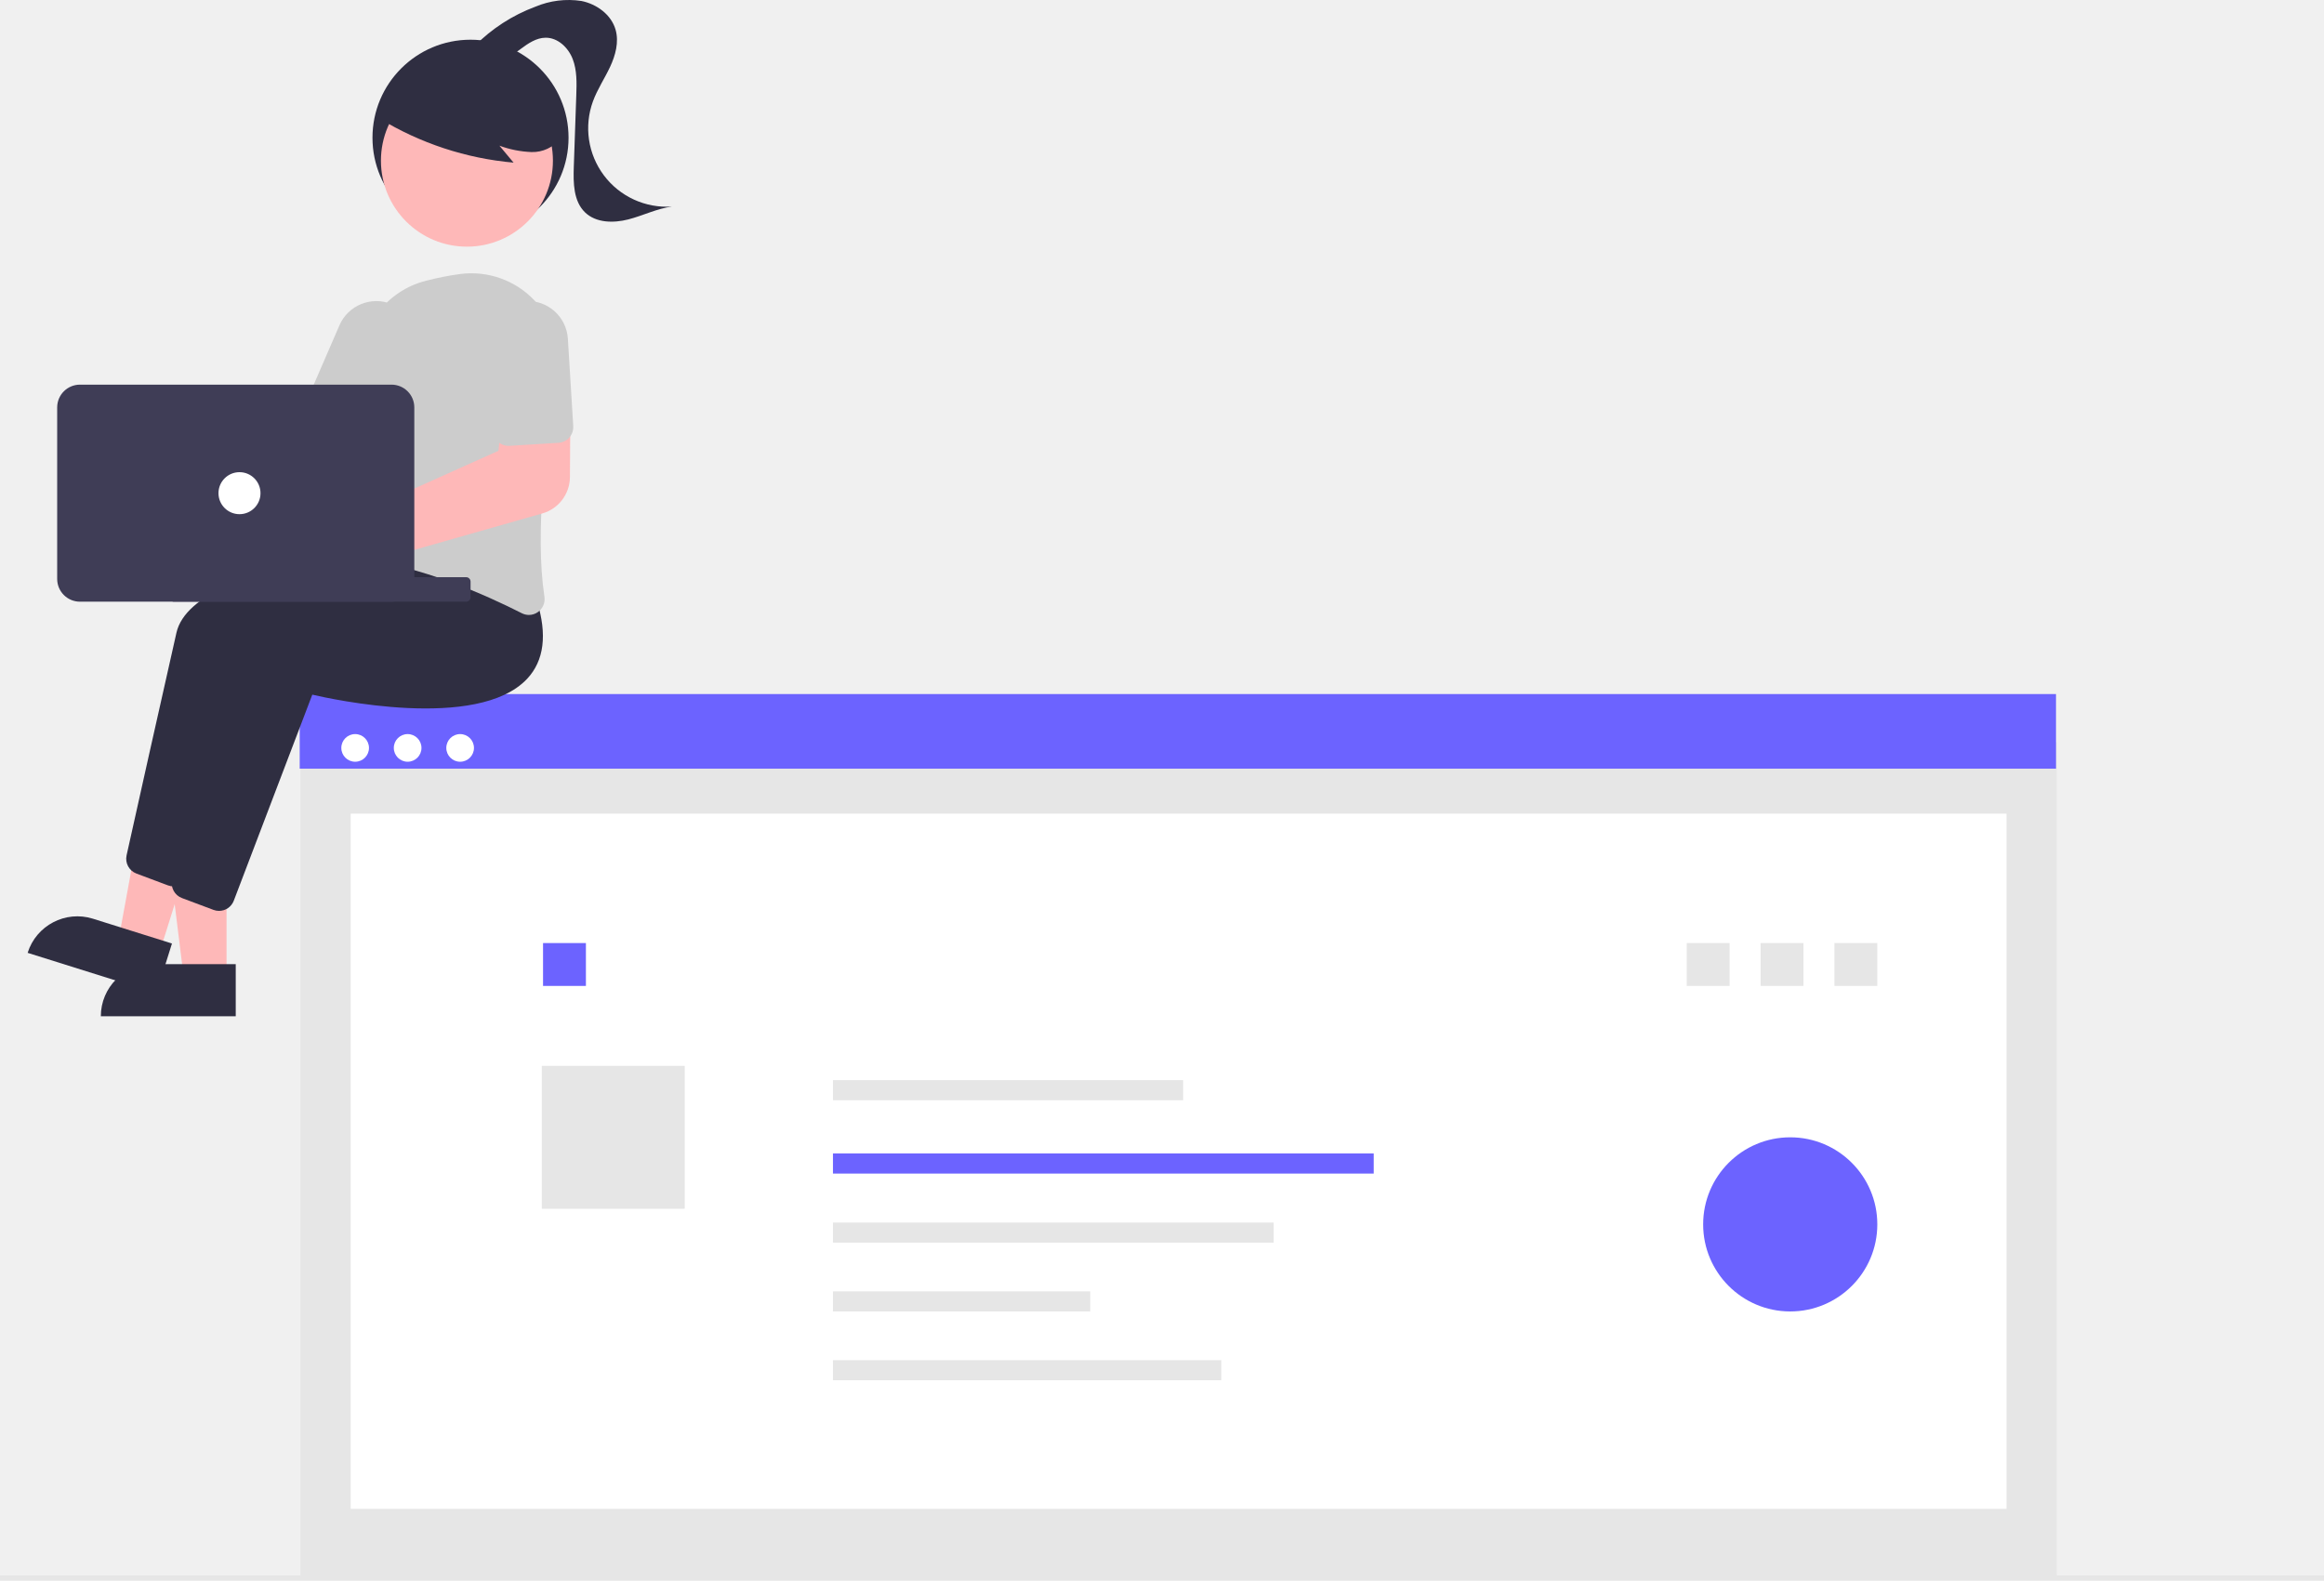
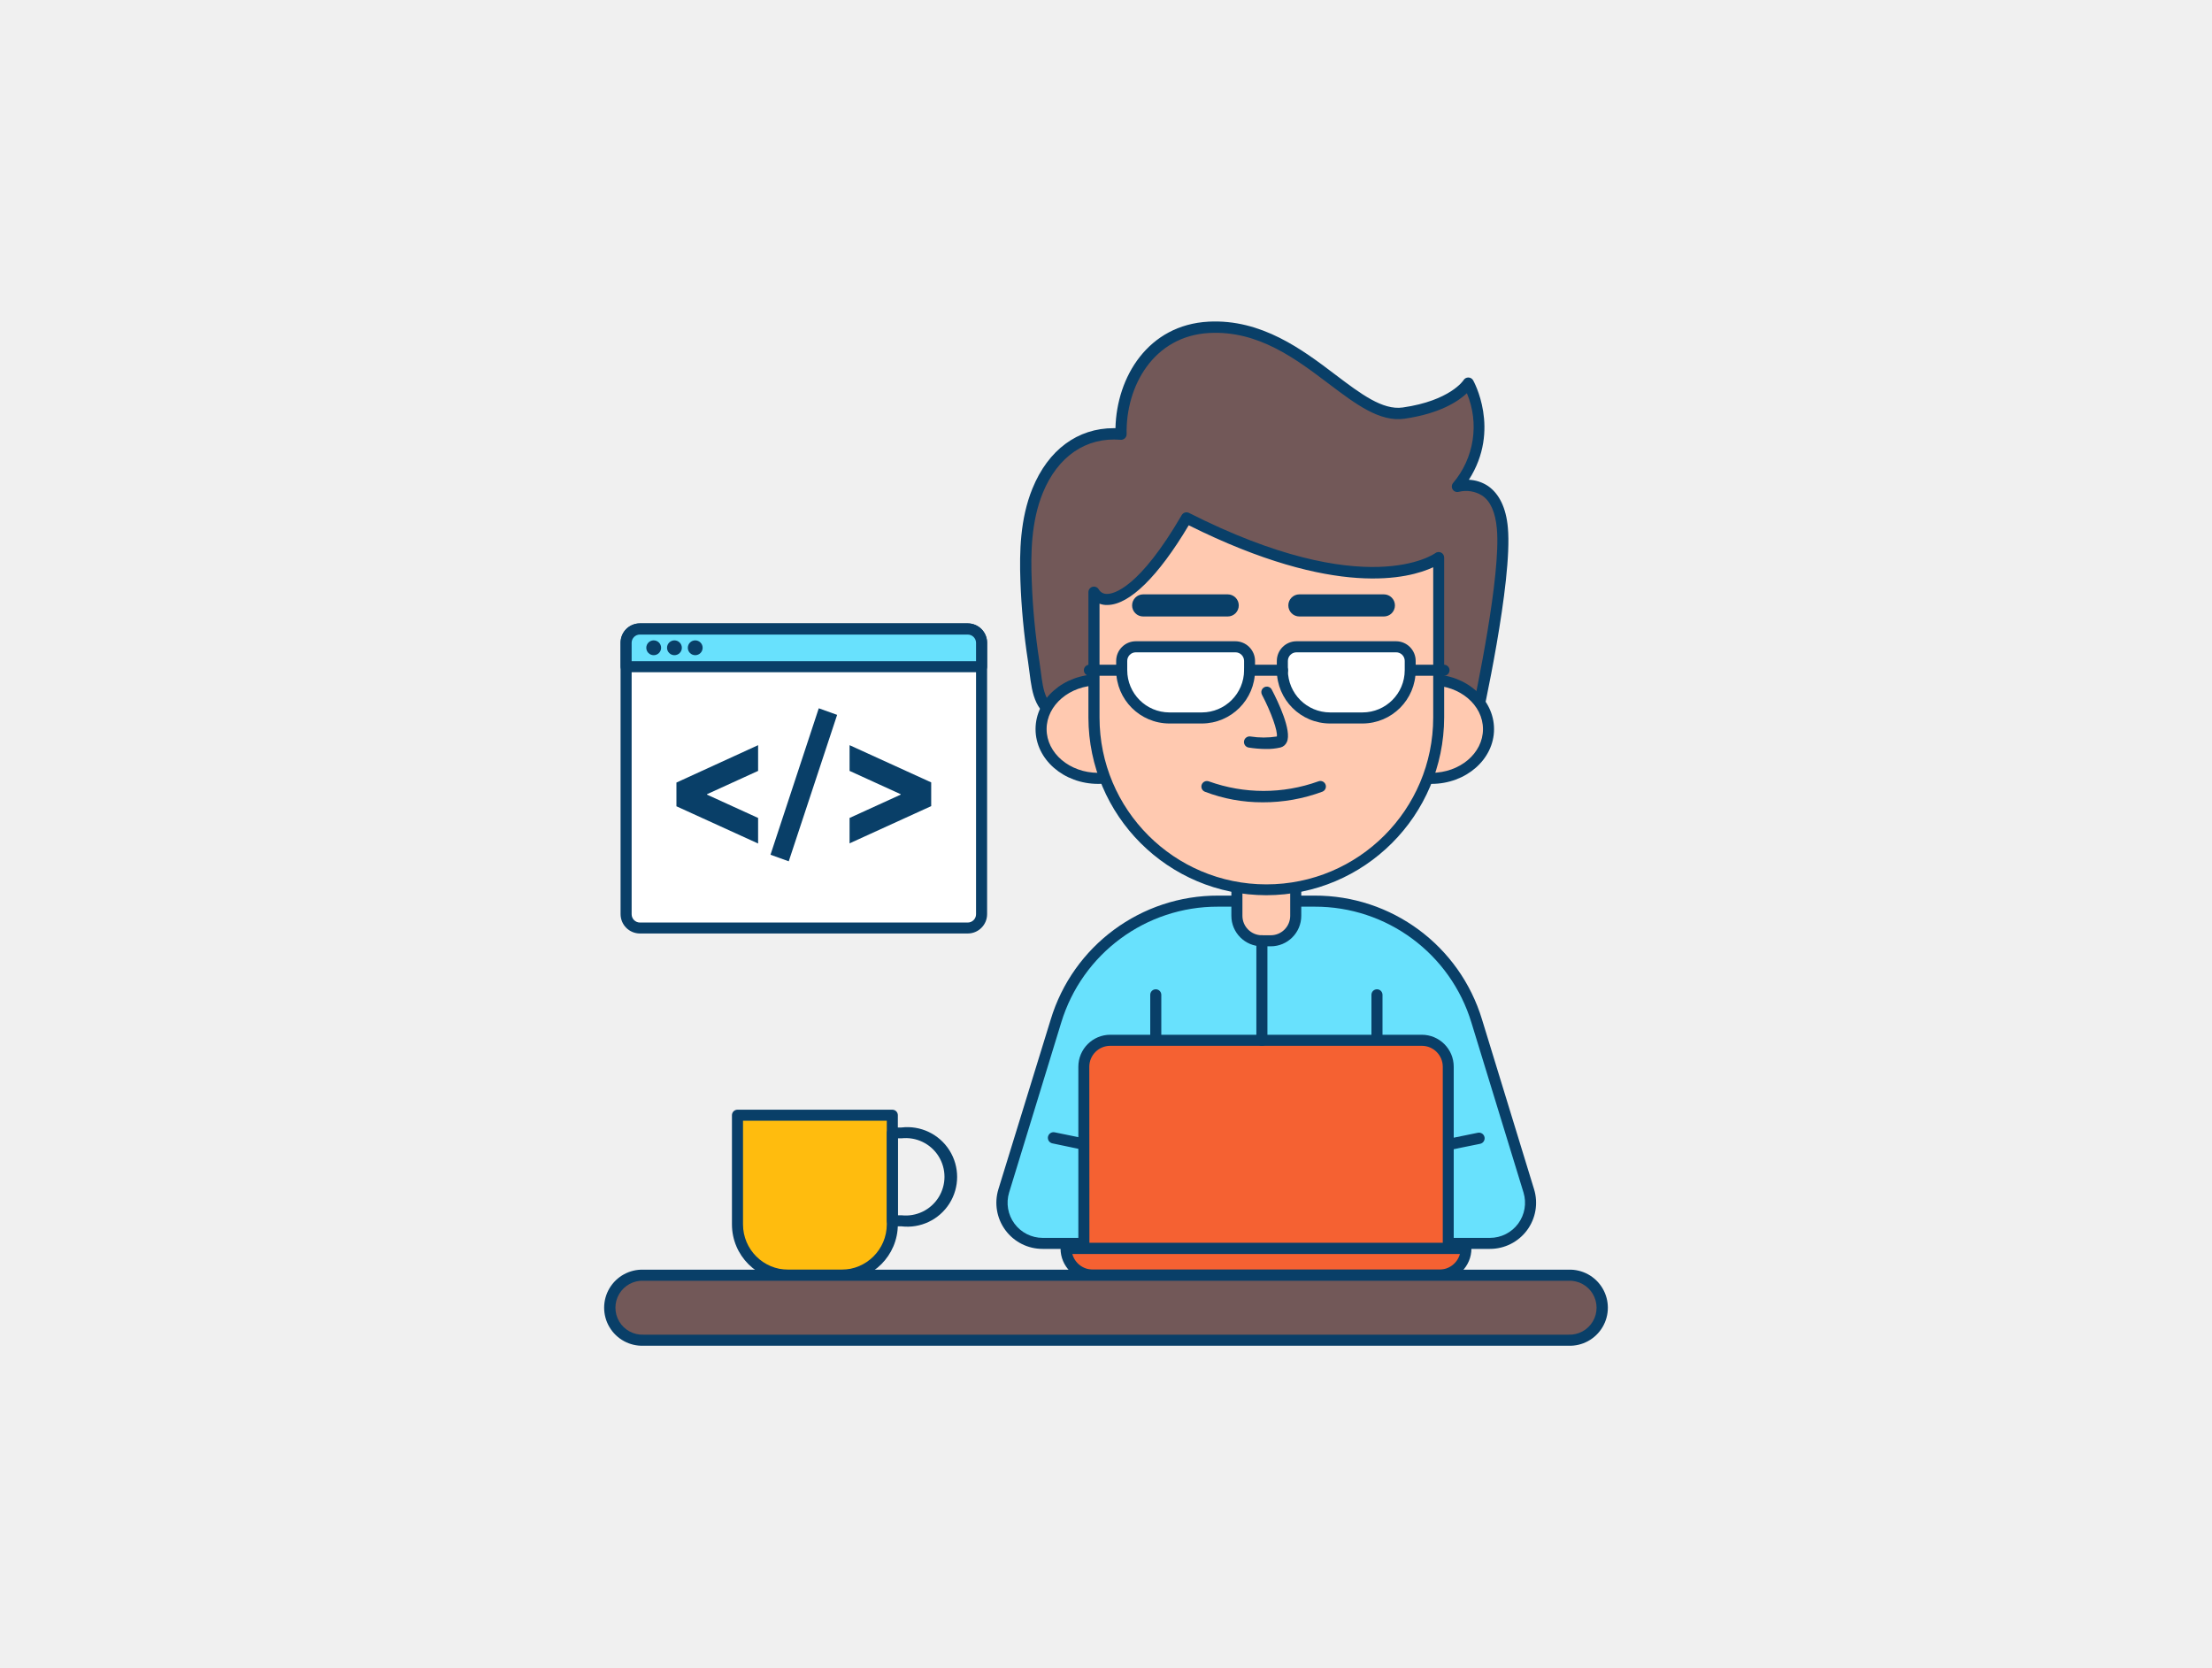
- <svg xmlns="http://www.w3.org/2000/svg" data-name="Layer 1" width="931" height="633.235" viewBox="0 0 931 633.235">
-   <g id="a2bfc056-849c-4ec6-91e1-f91319e9ec32" data-name="Group 41">
-     <rect id="a3c1d3c4-4e90-4475-ab67-d6aa194b0cda" data-name="Rectangle 62" x="120.363" y="297.375" width="703.576" height="333.859" fill="#e6e6e6" />
-     <rect id="e222743c-d215-4483-8b06-896263acb449" data-name="Rectangle 75" x="140.482" y="326.004" width="663.339" height="278.549" fill="#fff" />
-     <rect id="a5e02001-7de0-497e-bd39-9bc4e3f553c3" data-name="Rectangle 76" x="675.712" y="377.851" width="17.177" height="17.177" fill="#e6e6e6" />
-     <rect id="a818f6b2-9049-4be6-858a-9eef7b067dda" data-name="Rectangle 77" x="217.543" y="377.851" width="17.177" height="17.177" fill="#6c63ff" />
-     <rect id="e2dc3e68-3640-4751-a187-2d32846d30c0" data-name="Rectangle 78" x="217.046" y="427.053" width="57.258" height="57.258" fill="#e6e6e6" />
-     <rect id="a0ba3db0-8b31-4423-a256-2a0dc53933ae" data-name="Rectangle 80" x="120.063" y="278.086" width="703.576" height="29.89" fill="#6c63ff" />
-     <circle id="bb2c25e8-a4f5-477f-938a-ba2f4a6c137d" data-name="Ellipse 90" cx="142.275" cy="299.662" r="5.54" fill="#fff" />
-     <circle id="eb283697-d5f2-44f6-a11b-2e5adde2f565" data-name="Ellipse 91" cx="163.303" cy="299.662" r="5.54" fill="#fff" />
-     <circle id="e7e312b6-8acc-452e-9cd4-4f6349f5007f" data-name="Ellipse 92" cx="184.332" cy="299.662" r="5.54" fill="#fff" />
-     <rect id="a0963db8-a572-4a40-8f57-be0fd9c2d8c3" data-name="Rectangle 60" y="631.235" width="931" height="2" fill="#e6e6e6" />
-     <rect id="b36c2a8e-a9be-4d37-810e-923692d19cdb" data-name="Rectangle 81" x="333.688" y="432.78" width="140.281" height="8.053" fill="#e6e6e6" />
-     <rect id="aa1d26da-49a8-41de-8cb5-b8f8184fe0ae" data-name="Rectangle 82" x="333.688" y="462.154" width="216.625" height="8.053" fill="#6c63ff" />
-     <rect id="ac31809e-ecba-4f59-90db-296bd3050334" data-name="Rectangle 83" x="333.688" y="489.827" width="176.544" height="8.053" fill="#e6e6e6" />
-     <rect id="b84288f0-dbbf-4761-bd75-4b898461b36c" data-name="Rectangle 84" x="333.688" y="517.398" width="103.064" height="8.053" fill="#e6e6e6" />
-     <rect id="bd93c4e7-cb78-4a87-ab16-23d001bc2737" data-name="Rectangle 85" x="333.688" y="544.967" width="155.55" height="8.053" fill="#e6e6e6" />
-     <rect id="bba4eb33-6fa2-4df7-a8d1-83644e8e5d67" data-name="Rectangle 88" x="705.296" y="377.851" width="17.177" height="17.177" fill="#e6e6e6" />
-     <rect id="f2a4bb2b-ea4d-4e49-9a1a-d309a808d159" data-name="Rectangle 90" x="734.879" y="377.851" width="17.177" height="17.177" fill="#e6e6e6" />
-     <circle id="b03b494e-dda4-489e-89cd-b5d563742355" data-name="Ellipse 88" cx="717.171" cy="490.566" r="34.884" fill="#6c63ff" opacity="0.997" style="isolation:isolate" />
-     <circle id="e6d27be5-fed8-4aaf-9e55-a91224dd363a" data-name="Ellipse 97" cx="188.489" cy="55.184" r="39.273" fill="#2f2e41" />
-     <path id="fe6a134f-9064-47d4-b31c-90708736d4a8-660" data-name="Path 630" d="M225.253,524.592h-17.2l-8.181-66.326h25.379Z" transform="translate(-134.5 -133.3825)" fill="#feb8b8" />
-     <path id="fa849e20-ba67-4278-81ee-d1167b7aa6dc-661" data-name="Path 631" d="M195.775,519.678h33.163v20.881H174.894a20.881,20.881,0,0,1,20.881-20.881Z" transform="translate(-134.5 -133.3825)" fill="#2f2e41" />
-     <path id="a88ec020-2ed6-4a48-814f-7c14aebc27ac-662" data-name="Path 632" d="M198.41,514.995l-16.406-5.149,12.052-65.735,24.214,7.6Z" transform="translate(-134.5 -133.3825)" fill="#feb8b8" />
-     <path id="b4b30a85-97bd-4362-a855-e6f58c99cba3-663" data-name="Path 633" d="M171.746,501.482l31.642,9.93-6.252,19.923-51.564-16.182A20.881,20.881,0,0,1,171.747,501.483h0Z" transform="translate(-134.5 -133.3825)" fill="#2f2e41" />
-     <path id="f42c0410-8a39-47c2-9be6-23f0eea84aff-664" data-name="Path 634" d="M204.005,488.528a6.258,6.258,0,0,1-2.2-.4l-12.655-4.743a6.334,6.334,0,0,1-3.947-7.271c3.185-14.321,14.04-63.077,19.984-89.228,7.049-31.019,109.885-36.783,114.259-37.013l.36-.019,11.568,14.531c4.18,13.436,2.855,23.916-3.938,31.15-19.823,21.105-79.006,8.009-86.063,6.352l-31.455,82.577a6.33,6.33,0,0,1-5.91,4.064Z" transform="translate(-134.5 -133.3825)" fill="#2f2e41" />
-     <path id="bb9232ec-2887-4985-b220-30c2c46adf62-665" data-name="Path 635" d="M222.239,498.346a6.255,6.255,0,0,1-2.2-.4l-12.651-4.744a6.333,6.333,0,0,1-3.947-7.271c3.185-14.321,14.04-63.077,19.984-89.228,7.049-31.019,109.885-36.783,114.259-37.013l.36-.019,11.564,14.535c4.18,13.436,2.855,23.916-3.938,31.15-19.822,21.1-79.006,8.009-86.063,6.351l-31.459,82.574a6.33,6.33,0,0,1-5.91,4.064Z" transform="translate(-134.5 -133.3825)" fill="#2f2e41" />
-     <path id="bf752b52-878a-4c47-8a02-c5dd3ca125d0-666" data-name="Path 636" d="M185.638,296.338a14.799,14.799,0,0,1,1.241,1.966l69.178,7.288,9.96-13.654,22.569,12.335-19.559,33.132-84.841-21.632a14.722,14.722,0,1,1,1.454-19.436Z" transform="translate(-134.5 -133.3825)" fill="#feb8b8" />
-     <path id="ae95fee3-8471-4436-bacf-47da3ee4edce-667" data-name="Path 637" d="M346.397,379.771a6.314,6.314,0,0,1-2.875-.7c-13.833-7.034-40.769-19.215-65.747-21.764a6.161,6.161,0,0,1-4.342-2.454,6.338,6.338,0,0,1-1.169-4.924c2.254-12.477,7.424-44.249,6.758-69.712a34.5,34.5,0,0,1,26.063-34.319h0a112.014,112.014,0,0,1,13.9-2.741,34.779,34.779,0,0,1,38.655,40.342c-4.454,26.388-8.945,63.244-5.042,88.972a6.322,6.322,0,0,1-2.551,6.1A6.213,6.213,0,0,1,346.397,379.771Z" transform="translate(-134.5 -133.3825)" fill="#ccc" />
-     <path id="f8a5325a-7268-4362-a255-60631c9bfca5-668" data-name="Path 638" d="M280.303,312.652a6.314,6.314,0,0,1-2.506-.523l-18.021-7.8a6.319,6.319,0,0,1-3.285-8.3l13.93-32.179a16.13,16.13,0,1,1,29.697,12.602q-.045.106-.092.212l-13.93,32.18A6.328,6.328,0,0,1,280.303,312.652Z" transform="translate(-134.5 -133.3825)" fill="#ccc" />
-     <circle id="e89a297e-1488-4b62-b167-7800139de88b" data-name="Ellipse 98" cx="187.054" cy="64.377" r="34.45" fill="#feb8b8" />
-     <path id="bfc7d311-3606-4cd9-8309-fa0ce7944c94-669" data-name="Path 639" d="M286.484,180.831a124.255,124.255,0,0,0,53.757,17.713l-5.667-6.789a41.638,41.638,0,0,0,12.863,2.554,14.087,14.087,0,0,0,11.483-5.375,13.1,13.1,0,0,0,.877-12.1,24.816,24.816,0,0,0-7.807-9.763,46.482,46.482,0,0,0-43.263-7.732,27.779,27.779,0,0,0-12.922,8.289c-3.266,4.029-9.553,7.619-7.881,12.528Z" transform="translate(-134.5 -133.3825)" fill="#2f2e41" />
-     <path id="ec73fef4-50dc-4543-9636-3b24ac170308-670" data-name="Path 640" d="M324.634,151.81a66.918,66.918,0,0,1,24.345-15.747,34.253,34.253,0,0,1,18.443-2.289c6.153,1.238,11.971,5.494,13.688,11.531,1.4,4.936-.046,10.251-2.224,14.9s-5.086,8.956-6.848,13.776a31.441,31.441,0,0,0,31.638,42.163c-6.045.811-11.617,3.652-17.526,5.163s-12.883,1.41-17.274-2.824c-4.646-4.479-4.739-11.761-4.514-18.21l1-28.762c.17-4.889.316-9.935-1.448-14.5s-5.954-8.56-10.846-8.518c-3.708.031-6.989,2.278-9.963,4.493s-6.121,4.578-9.814,4.908-7.91-2.4-7.634-6.1" transform="translate(-134.5 -133.3825)" fill="#2f2e41" />
-     <path id="ba6ab2e4-b23b-4027-ba52-bbc91f9115f8-671" data-name="Path 641" d="M263.635,370.921a15.435,15.435,0,1,1,5.95-29.685h0a14.841,14.841,0,0,1,1.839.932l62.755-28.171,1.763-17.02,27.051-.724-.179,28.335a15.26,15.26,0,0,1-11.027,14.509l-73.385,20.885a14.455,14.455,0,0,1-.5,1.429,15.492,15.492,0,0,1-14.26,9.509Z" transform="translate(-134.5 -133.3825)" fill="#feb8b8" />
-     <path id="b13d6e0f-103e-49e8-b98c-f9f1d84e31ae-672" data-name="Path 642" d="M360.702,310.136a6.305,6.305,0,0,1-2.471.668l-19.6,1.205a6.319,6.319,0,0,1-6.687-5.912l-2.151-35a16.13,16.13,0,0,1,32.2-1.981l2.152,35a6.327,6.327,0,0,1-3.441,6.02Z" transform="translate(-134.5 -133.3825)" fill="#ccc" />
-     <rect id="ef169b54-99b1-4807-9c68-842c3cbd65db" data-name="Rectangle 91" x="67.888" y="231.258" width="120.625" height="9.818" rx="1.778" fill="#3f3d56" />
-     <path id="ba69314c-00f4-451f-ada7-fcdfd2edc53a-673" data-name="Path 643" d="M157.405,365.343v-68.729a9.128,9.128,0,0,1,9.117-9.117H291.355a9.127,9.127,0,0,1,9.117,9.117v68.729a9.127,9.127,0,0,1-9.117,9.117H166.522A9.128,9.128,0,0,1,157.405,365.343Z" transform="translate(-134.5 -133.3825)" fill="#3f3d56" />
-     <circle id="bf28e027-707c-49c1-b6c0-ef0059b61f2f" data-name="Ellipse 99" cx="95.94" cy="197.599" r="8.416" fill="#fff" />
-   </g>
+ <svg xmlns="http://www.w3.org/2000/svg" id="_340_web_developer_outline" data-name="#340_web_developer_outline" viewBox="0 0 400 300" width="406" height="306" class="illustration styles_illustrationTablet__1DWOa">
+   <path d="M220.28,162.2H237.7A30.7,30.7,0,0,1,267,183.9l9.41,30.69a7.33,7.33,0,0,1-7,9.49h-80.9a7.33,7.33,0,0,1-7-9.49l9.41-30.69A30.7,30.7,0,0,1,220.28,162.2Z" fill="#68e1fd" />
+   <path d="M269.44,225.08h-80.9a8.34,8.34,0,0,1-8-10.78L190,183.61a31.54,31.54,0,0,1,30.3-22.41H237.7A31.54,31.54,0,0,1,268,183.61l9.41,30.69a8.34,8.34,0,0,1-8,10.78ZM220.28,163.2a29.55,29.55,0,0,0-28.39,21l-9.41,30.69a6.35,6.35,0,0,0,6.06,8.2h80.9a6.35,6.35,0,0,0,6.06-8.2l-9.41-30.69a29.55,29.55,0,0,0-28.39-21Z" fill="#093f68" />
+   <path d="M223.67,158.74h10.64a0,0,0,0,1,0,0v6.12a4.52,4.52,0,0,1-4.52,4.52h-1.61a4.52,4.52,0,0,1-4.52-4.52v-6.12A0,0,0,0,1,223.67,158.74Z" fill="#ffc9b0" />
+   <path d="M229.79,170.37h-1.6a5.52,5.52,0,0,1-5.52-5.51v-6.12a1,1,0,0,1,1-1h10.64a1,1,0,0,1,1,1v6.12A5.52,5.52,0,0,1,229.79,170.37Zm-5.12-10.63v5.12a3.52,3.52,0,0,0,3.52,3.51h1.6a3.52,3.52,0,0,0,3.52-3.51v-5.12Z" fill="#093f68" />
+   <path d="M192.27,129.23c-4.94-1.87-4.64-5.65-5.38-10.49a123.35,123.35,0,0,1-1.37-14.48c-.19-5.51,0-11.17,2.1-16.28,2.69-6.57,8-10.81,15.09-10.23-.21-9.68,5.6-18.76,15.89-19.31,16.49-.88,26,16.83,35.21,15.51s11.68-5.42,11.68-5.42a16.92,16.92,0,0,1-2,18.67s7.27-2.12,8.15,7.55-4.91,35.37-4.91,35.37L260.16,129c-2.77-.49-6.23.19-9,.28l-20.61.64C220.21,130.21,203.49,133.47,192.27,129.23Z" fill="#725858" />
+   <path d="M207.13,132.38c-5.42,0-10.75-.53-15.22-2.22h0c-4.79-1.82-5.23-5.28-5.74-9.29q-.12-1-.27-2a125,125,0,0,1-1.38-14.6c-.18-5.17-.06-11.21,2.18-16.68,2.85-7,8.17-10.91,14.7-10.91h.31c.22-9.31,5.93-18.68,16.84-19.26,9.59-.5,17,5.09,22.92,9.58,4.58,3.47,8.54,6.46,12.19,5.94,8.55-1.22,11-4.91,11-4.95a1,1,0,0,1,.86-.47,1,1,0,0,1,.86.49c.05.09,5.06,8.92-.76,18a6.83,6.83,0,0,1,3.48,1.14c2,1.4,3.25,3.92,3.57,7.51.89,9.72-4.68,34.62-4.92,35.68a1,1,0,0,1-1.15.76L260,130a23.69,23.69,0,0,0-5.87.08c-1,.1-2,.19-3,.22l-20.61.64c-2.57.08-5.59.35-8.78.63C217.23,131.93,212.14,132.38,207.13,132.38Zm-14.51-4.09c8.18,3.1,19.71,2.07,29,1.24,3.22-.29,6.27-.56,8.9-.64l20.61-.64c.87,0,1.82-.12,2.82-.21a25,25,0,0,1,6.4-.06h0c.35,0,1.49.25,5.65,1,1-4.68,5.44-25.75,4.68-34.13-.27-3-1.17-5-2.69-6a5.46,5.46,0,0,0-4.18-.66,1,1,0,0,1-1.11-.41,1,1,0,0,1,.06-1.18,15.72,15.72,0,0,0,2.5-16.24c-1.53,1.44-4.86,3.69-11.29,4.61-4.48.63-8.75-2.59-13.69-6.32-6-4.53-12.75-9.65-21.6-9.18-10.06.53-15.14,9.61-14.95,18.29a1,1,0,0,1-.32.75,1,1,0,0,1-.77.27c-6.24-.52-11.37,3-14.07,9.61-2.09,5.13-2.2,10.9-2,15.86a123,123,0,0,0,1.35,14.36c.11.71.2,1.38.28,2,.48,3.78.8,6.28,4.47,7.67Z" fill="#093f68" />
+   <ellipse cx="198.59" cy="131.11" rx="10.33" ry="8.9" fill="#ffc9b0" />
+   <path d="M198.59,141c-6.25,0-11.33-4.44-11.33-9.9s5.08-9.91,11.33-9.91,11.34,4.45,11.34,9.91S204.84,141,198.59,141Zm0-17.81c-5.14,0-9.33,3.55-9.33,7.91s4.19,7.9,9.33,7.9,9.34-3.54,9.34-7.9S203.74,123.2,198.59,123.2Z" fill="#093f68" />
+   <ellipse cx="258.84" cy="131.11" rx="10.33" ry="8.9" fill="#ffc9b0" />
+   <path d="M258.84,141c-6.25,0-11.34-4.44-11.34-9.9s5.09-9.91,11.34-9.91,11.33,4.45,11.33,9.91S265.09,141,258.84,141Zm0-17.81c-5.15,0-9.34,3.55-9.34,7.91s4.19,7.9,9.34,7.9,9.33-3.54,9.33-7.9S264,123.2,258.84,123.2Z" fill="#093f68" />
+   <path d="M229,160.13h0A31.17,31.17,0,0,1,197.82,129V106.34c1.82,3,7.87,1.8,16.74-13.41,33.2,16.82,45.6,7.18,45.6,7.18V129A31.17,31.17,0,0,1,229,160.13Z" fill="#ffc9b0" />
+   <path d="M229,161.13A32.2,32.2,0,0,1,196.82,129V106.34a1,1,0,0,1,1.86-.52,1.66,1.66,0,0,0,1.53.83h0c1.22,0,5.8-1.07,13.47-14.23A1,1,0,0,1,215,92c32.08,16.25,44.42,7.37,44.54,7.28a1,1,0,0,1,1.61.8V129A32.2,32.2,0,0,1,229,161.13Zm-30.17-52.72V129a30.17,30.17,0,0,0,60.34,0V101.83c-4.32,2-17.59,5.68-44.21-7.59-5.52,9.27-10.73,14.38-14.7,14.41A3.44,3.44,0,0,1,198.82,108.41Z" fill="#093f68" />
+   <path d="M249,216.72a1,1,0,0,1-1-1V179.14a1,1,0,0,1,2,0v36.58A1,1,0,0,1,249,216.72Z" fill="#093f68" />
+   <path d="M209,216.72a1,1,0,0,1-1-1V179.14a1,1,0,0,1,2,0v36.58A1,1,0,0,1,209,216.72Z" fill="#093f68" />
+   <path d="M228.92,134.69a20.75,20.75,0,0,1-3.13-.26,1,1,0,0,1,.35-2,15.28,15.28,0,0,0,4.75,0c.2-.92-1-4.35-2.7-7.58A1,1,0,1,1,230,124c1.12,2.15,3.63,7.37,2.71,9.42a1.72,1.72,0,0,1-1.16,1A10.74,10.74,0,0,1,228.92,134.69Z" fill="#093f68" />
+   <path d="M222,110.73h0l-15.28,0a2,2,0,1,1,0-4h0l15.29,0a2,2,0,0,1,0,4Z" fill="#093f68" />
+   <path d="M250.25,110.73h0l-15.28,0a2,2,0,1,1,0-4h0l15.28,0a2,2,0,0,1,0,4Z" fill="#093f68" />
+   <path d="M205.39,116.21h18a2.56,2.56,0,0,1,2.56,2.56v1.67a8.63,8.63,0,0,1-8.63,8.63h-5.87a8.63,8.63,0,0,1-8.63-8.63v-1.67A2.56,2.56,0,0,1,205.39,116.21Z" fill="#fff" />
+   <path d="M217.33,130.08h-5.86a9.64,9.64,0,0,1-9.63-9.63v-1.68a3.56,3.56,0,0,1,3.55-3.56h18a3.57,3.57,0,0,1,3.56,3.56v1.68A9.64,9.64,0,0,1,217.33,130.08Zm-11.94-12.87a1.55,1.55,0,0,0-1.55,1.56v1.68a7.64,7.64,0,0,0,7.63,7.63h5.86a7.65,7.65,0,0,0,7.64-7.63v-1.68a1.56,1.56,0,0,0-1.56-1.56Z" fill="#093f68" />
+   <path d="M234.45,116.21h18a2.56,2.56,0,0,1,2.56,2.56v1.67a8.63,8.63,0,0,1-8.63,8.63h-5.87a8.63,8.63,0,0,1-8.63-8.63v-1.67A2.56,2.56,0,0,1,234.45,116.21Z" fill="#fff" />
+   <path d="M246.39,130.08h-5.86a9.64,9.64,0,0,1-9.64-9.63v-1.68a3.57,3.57,0,0,1,3.56-3.56h18a3.56,3.56,0,0,1,3.55,3.56v1.68A9.64,9.64,0,0,1,246.39,130.08Zm-11.94-12.87a1.56,1.56,0,0,0-1.56,1.56v1.68a7.65,7.65,0,0,0,7.64,7.63h5.86a7.64,7.64,0,0,0,7.63-7.63v-1.68a1.55,1.55,0,0,0-1.55-1.56Z" fill="#093f68" />
+   <path d="M202.84,121.45H197a1,1,0,0,1,0-2h5.81a1,1,0,0,1,0,2Z" fill="#093f68" />
+   <path d="M261.12,121.45h-5.8a1,1,0,0,1,0-2h5.8a1,1,0,0,1,0,2Z" fill="#093f68" />
+   <path d="M231.89,121.45H226a1,1,0,0,1,0-2h5.92a1,1,0,0,1,0,2Z" fill="#093f68" />
+   <path d="M228.33,144.33a28.87,28.87,0,0,1-10.44-1.91,1,1,0,0,1,.72-1.87,29.23,29.23,0,0,0,19.77,0,1,1,0,0,1,.77,1.85A30.56,30.56,0,0,1,228.33,144.33Z" fill="#093f68" />
+   <path d="M256.41,208.32a1,1,0,0,1-1-.8,1,1,0,0,1,.78-1.18l11.06-2.26a1,1,0,0,1,.4,2l-11.06,2.25A.64.64,0,0,1,256.41,208.32Z" fill="#093f68" />
+   <path d="M201.57,208.32a.64.64,0,0,1-.2,0L190.31,206a1,1,0,1,1,.4-2l11.06,2.26a1,1,0,0,1,.78,1.18A1,1,0,0,1,201.57,208.32Z" fill="#093f68" />
+   <path d="M200.76,187.36H257.1a4.78,4.78,0,0,1,4.78,4.78V225a0,0,0,0,1,0,0H196a0,0,0,0,1,0,0V192.14A4.78,4.78,0,0,1,200.76,187.36Z" fill="#f56132" />
+   <path d="M261.88,226H196a1,1,0,0,1-1-1V192.14a5.78,5.78,0,0,1,5.78-5.78H257.1a5.78,5.78,0,0,1,5.78,5.78V225A1,1,0,0,1,261.88,226ZM197,224h63.9V192.14a3.79,3.79,0,0,0-3.78-3.78H200.76a3.79,3.79,0,0,0-3.78,3.78Z" fill="#093f68" />
+   <path d="M192.78,225h72.31a0,0,0,0,1,0,0v0a4.82,4.82,0,0,1-4.82,4.82H197.6a4.82,4.82,0,0,1-4.82-4.82v0A0,0,0,0,1,192.78,225Z" fill="#f56132" />
+   <path d="M260.26,230.84H197.6a5.83,5.83,0,0,1-5.82-5.82,1,1,0,0,1,1-1h72.3a1,1,0,0,1,1,1A5.83,5.83,0,0,1,260.26,230.84ZM193.91,226a3.83,3.83,0,0,0,3.69,2.82h62.66A3.83,3.83,0,0,0,264,226Z" fill="#093f68" />
+   <path d="M228.19,188.36a1,1,0,0,1-1-1v-18a1,1,0,0,1,2,0v18A1,1,0,0,1,228.19,188.36Z" fill="#093f68" />
+   <path d="M133.36,200.91h28a0,0,0,0,1,0,0v19.74a9.19,9.19,0,0,1-9.19,9.19h-9.62a9.19,9.19,0,0,1-9.19-9.19V200.91A0,0,0,0,1,133.36,200.91Z" fill="#ffbc0e" />
+   <path d="M152.17,230.84h-9.62a10.2,10.2,0,0,1-10.19-10.19V200.91a1,1,0,0,1,1-1h28a1,1,0,0,1,1,1v19.74A10.2,10.2,0,0,1,152.17,230.84Zm-17.81-28.93v18.74a8.19,8.19,0,0,0,8.19,8.19h9.62a8.2,8.2,0,0,0,8.19-8.19V201.91Z" fill="#093f68" />
+   <rect x="110.51" y="229.84" width="178.98" height="11.75" rx="5.88" fill="#725858" />
+   <path d="M283.61,242.59H116.39a6.88,6.88,0,1,1,0-13.75H283.61a6.88,6.88,0,1,1,0,13.75ZM116.39,230.84a4.88,4.88,0,1,0,0,9.75H283.61a4.88,4.88,0,1,0,0-9.75Z" fill="#093f68" />
+   <path d="M163,221h-1.63a1,1,0,0,1-1-1V204.13a1,1,0,0,1,1-1H163A9,9,0,1,1,163,221Zm-.63-2H163a7,7,0,1,0,0-13.91h-.63Z" fill="#093f68" />
+   <rect x="113.22" y="112.98" width="64.28" height="54.07" rx="2.5" fill="#fff" />
+   <path d="M175,168.05H115.71a3.5,3.5,0,0,1-3.49-3.5V115.47a3.49,3.49,0,0,1,3.49-3.49H175a3.5,3.5,0,0,1,3.5,3.49v49.08A3.5,3.5,0,0,1,175,168.05ZM115.71,114a1.49,1.49,0,0,0-1.49,1.49v49.08a1.5,1.5,0,0,0,1.49,1.5H175a1.5,1.5,0,0,0,1.5-1.5V115.47A1.5,1.5,0,0,0,175,114Z" fill="#093f68" />
+   <path d="M115.71,113H175a2.5,2.5,0,0,1,2.5,2.5v4.33a0,0,0,0,1,0,0H113.22a0,0,0,0,1,0,0v-4.33A2.5,2.5,0,0,1,115.71,113Z" fill="#68e1fd" />
+   <path d="M177.5,120.81H113.22a1,1,0,0,1-1-1v-4.34a3.49,3.49,0,0,1,3.49-3.49H175a3.5,3.5,0,0,1,3.5,3.49v4.34A1,1,0,0,1,177.5,120.81Zm-63.28-2H176.5v-3.34A1.5,1.5,0,0,0,175,114H115.71a1.49,1.49,0,0,0-1.49,1.49Z" fill="#093f68" />
+   <circle cx="118.21" cy="116.39" r="1.34" fill="#093f68" />
+   <circle cx="121.96" cy="116.39" r="1.34" fill="#093f68" />
+   <circle cx="125.72" cy="116.39" r="1.34" fill="#093f68" />
+   <path d="M137.09,138.65l-9.25,4.22v.07l9.25,4.22v4.62l-14.77-6.73v-4.29L137.09,134Z" fill="#093f68" />
+   <path d="M148.06,127.33l3.32,1.19L142.63,155l-3.3-1.19Z" fill="#093f68" />
+   <path d="M153.63,147.16l9.25-4.22v-.07l-9.25-4.22V134l14.76,6.73v4.29l-14.76,6.73Z" fill="#093f68" />
</svg>
